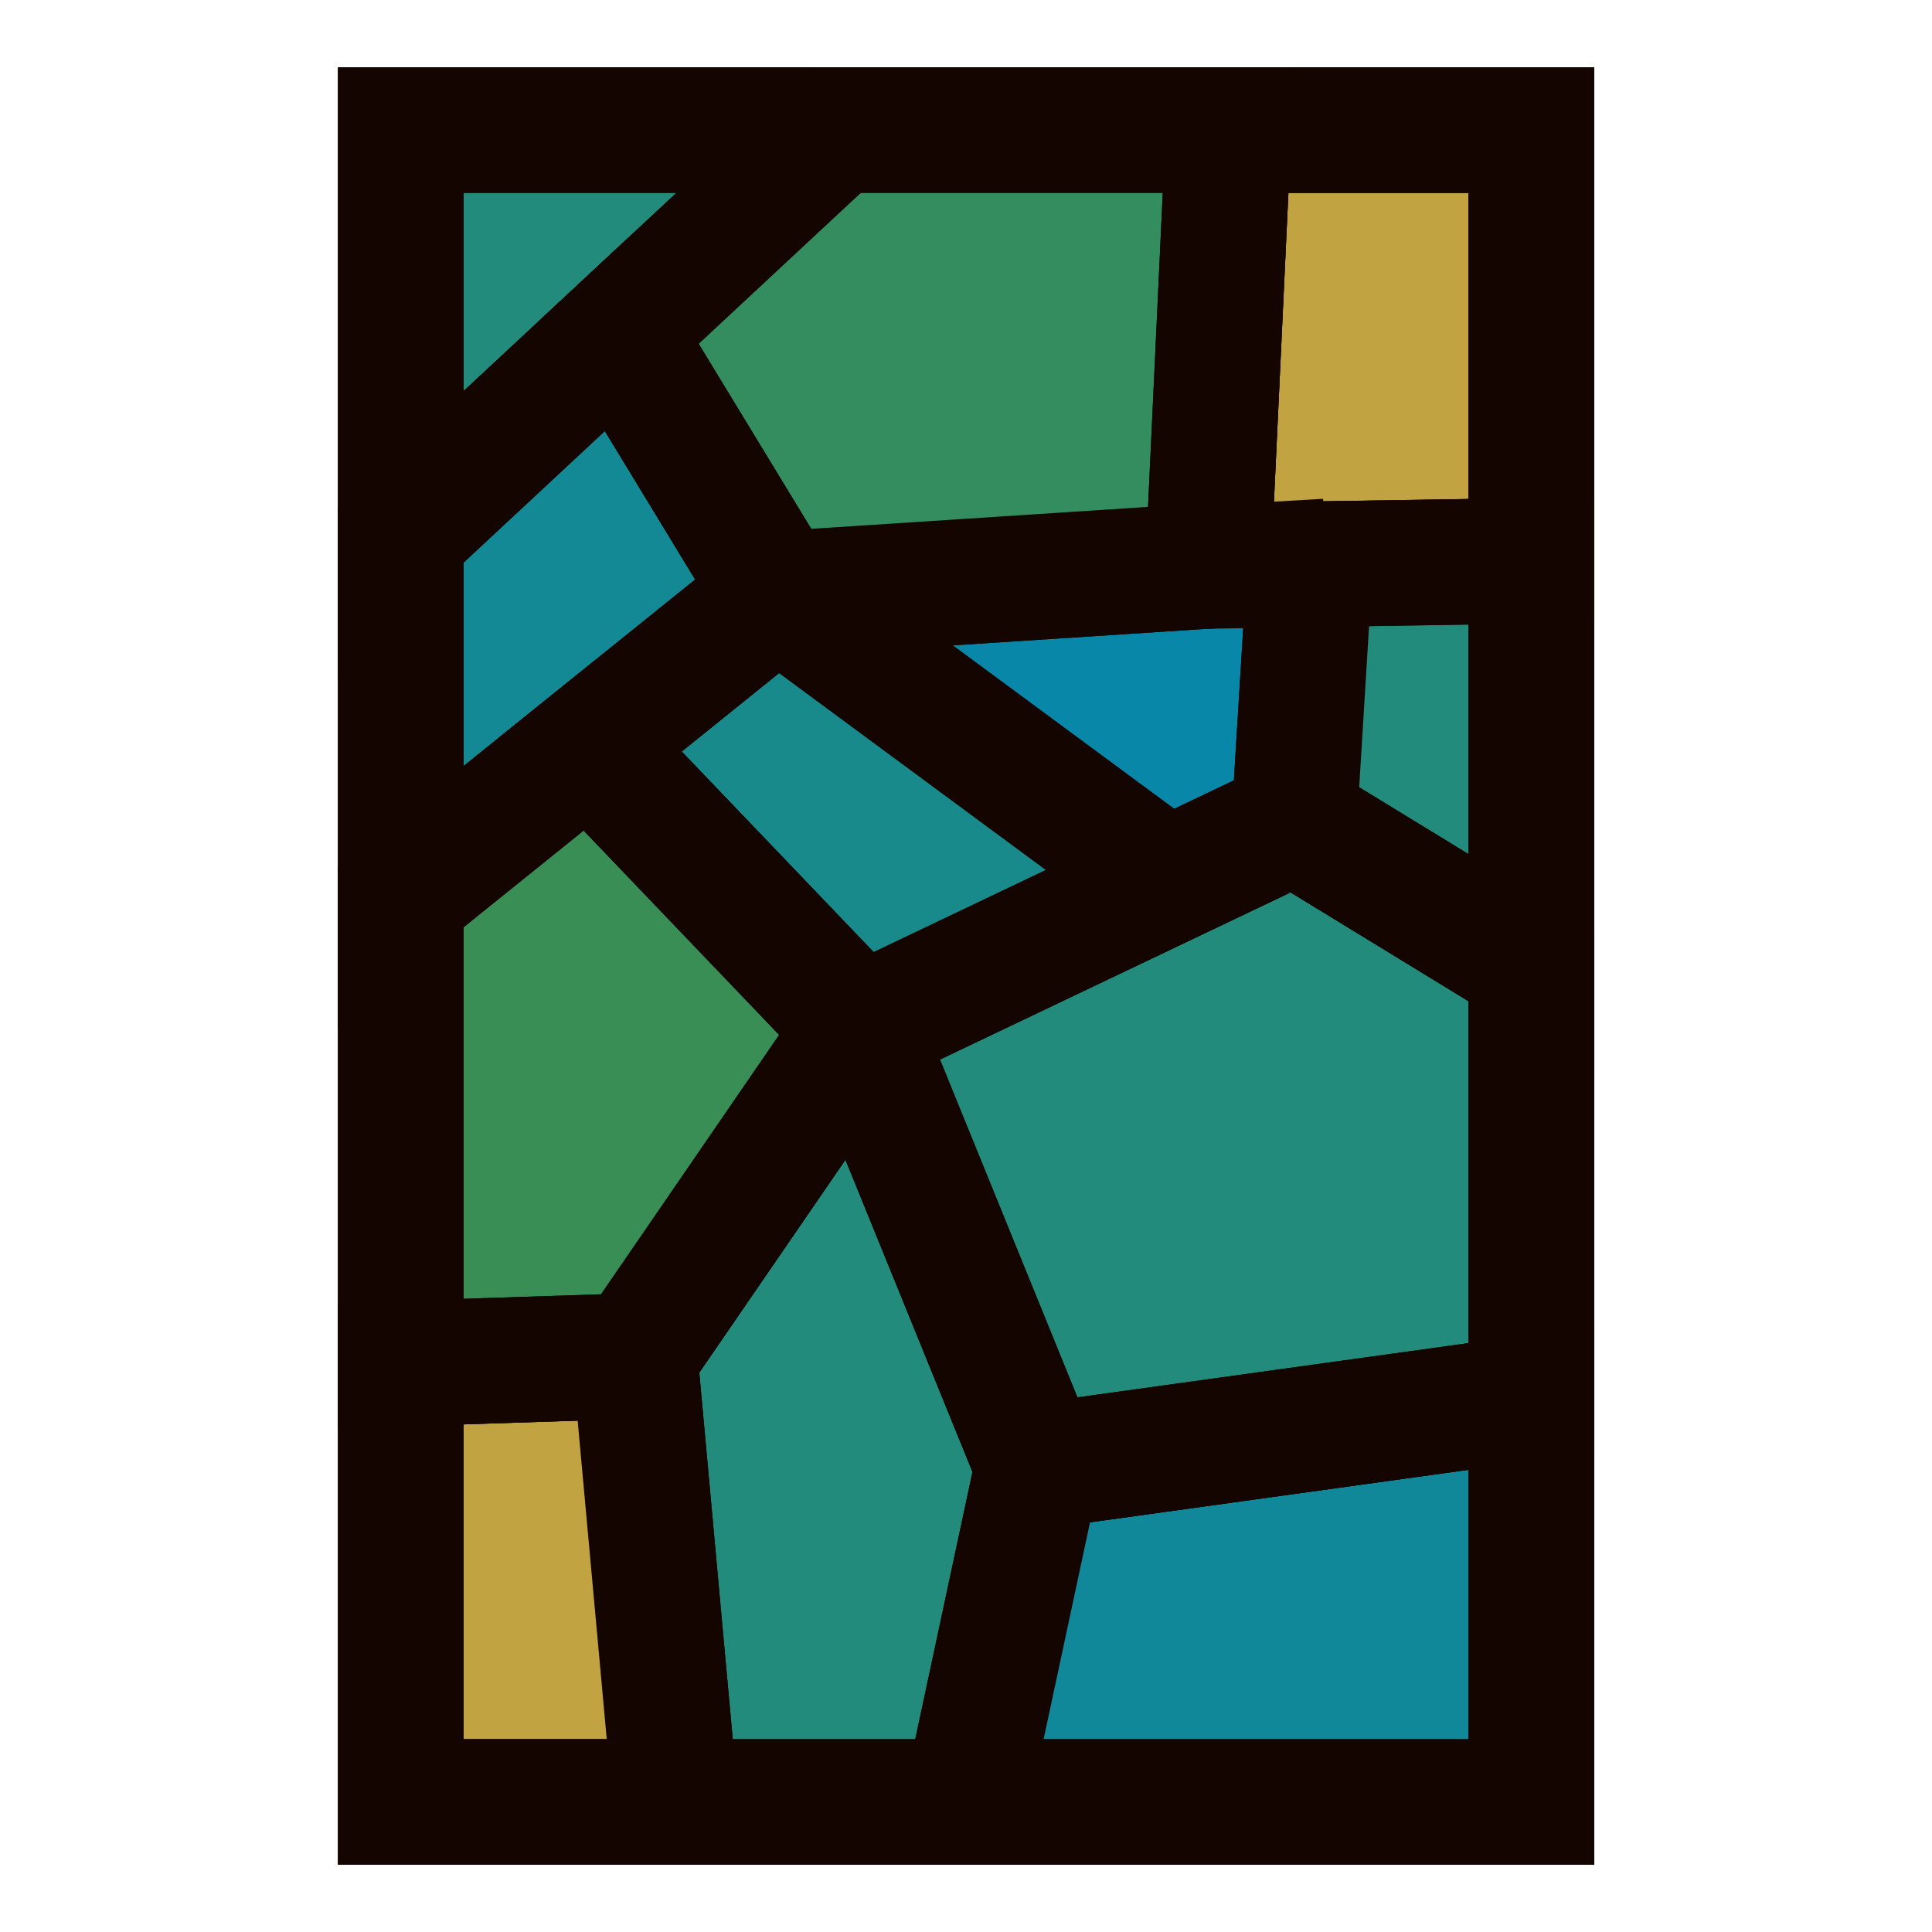
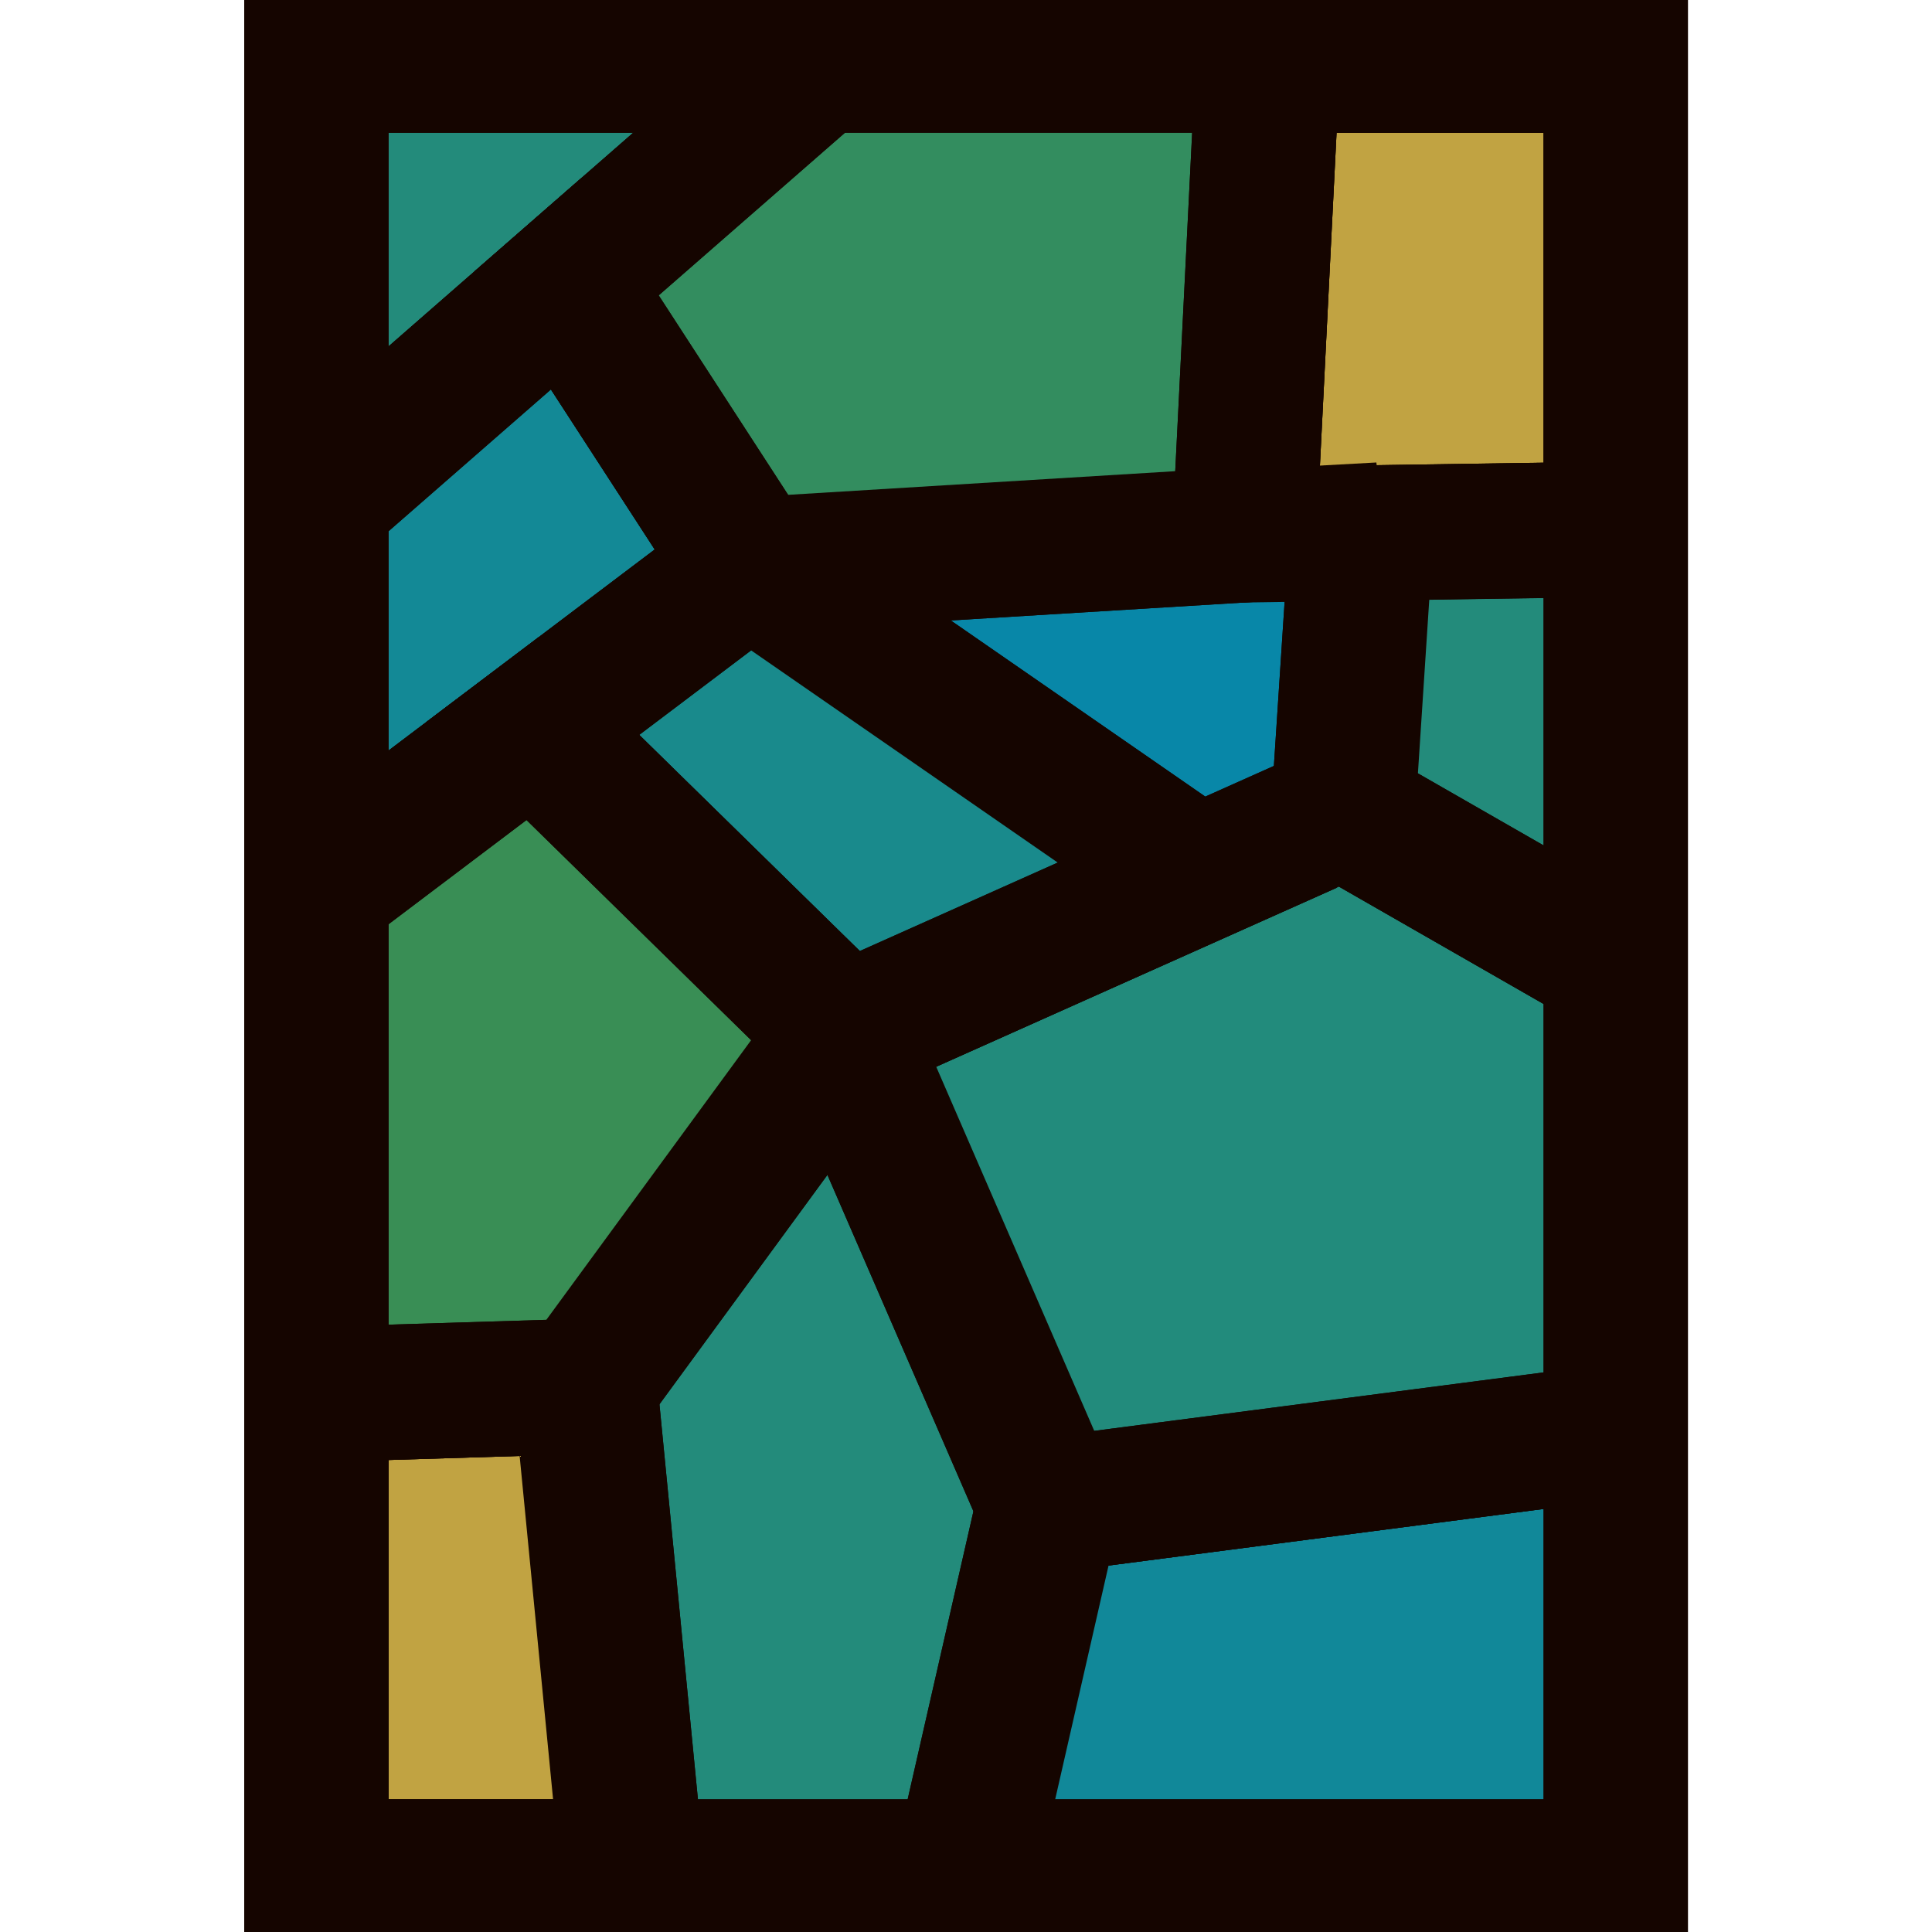
<svg xmlns="http://www.w3.org/2000/svg" width="64" height="64" viewBox="0 0 16.933 16.933" version="1.1" id="svg1">
  <defs id="defs1" />
  <g id="layer1">
-     <g id="g24" transform="translate(-0.2226384,0.246448)">
+     <g id="g24" transform="matrix(1.149371,0,0,1.077746,-1.520571,-0.3926414)">
      <path style="fill:#238b7b;fill-opacity:1;stroke:#150500;stroke-width:1.1;stroke-linecap:round;stroke-linejoin:miter;stroke-dasharray:none;stroke-dashoffset:14.627;stroke-opacity:1;paint-order:stroke markers fill" d="M 6.143,15.547 5.785,11.638 7.757,8.766 9.319,12.604 8.689,15.547 Z" id="path11" />
      <path style="fill:#c1a342;fill-opacity:1;stroke:#150500;stroke-width:1.1;stroke-linecap:round;stroke-linejoin:miter;stroke-dasharray:none;stroke-dashoffset:14.627;stroke-opacity:1;paint-order:stroke markers fill" d="m 3.736,11.705 2.05,-0.067 0.357,3.909 H 3.736 Z" id="path1" />
      <path style="fill:#c1a342;fill-opacity:1;stroke:#150500;stroke-width:1.1;stroke-linecap:round;stroke-linejoin:miter;stroke-dasharray:none;stroke-dashoffset:14.627;stroke-opacity:1;paint-order:stroke markers fill" d="m 10.99,0.894 -0.179,3.82 2.832,-0.045 V 0.894 Z" id="path2" />
      <rect style="fill:none;stroke:#150500;stroke-width:1.1;stroke-linecap:round;stroke-linejoin:miter;stroke-dasharray:none;stroke-dashoffset:3.87;stroke-opacity:1;paint-order:stroke markers fill" id="rect1" width="9.908" height="14.653" x="3.736" y="0.894" />
      <path style="fill:#238b7b;fill-opacity:1;stroke:#150500;stroke-width:1.1;stroke-linecap:round;stroke-linejoin:miter;stroke-dasharray:none;stroke-dashoffset:14.627;stroke-opacity:1;paint-order:stroke markers fill" d="M 3.736,4.445 7.55,0.894 H 3.736 Z" id="path3" />
      <path style="fill:#0887a8;fill-opacity:1;stroke:#150500;stroke-width:1.1;stroke-linecap:round;stroke-linejoin:miter;stroke-dasharray:none;stroke-dashoffset:14.627;stroke-opacity:1;paint-order:stroke markers fill" d="M 11.327,4.705 7.445,4.932 10.997,7.36 11.566,6.95 Z" id="path12" />
      <path style="fill:#138996;fill-opacity:1;stroke:#150500;stroke-width:1.1;stroke-linecap:round;stroke-linejoin:miter;stroke-dasharray:none;stroke-dashoffset:14.627;stroke-opacity:1;paint-order:stroke markers fill" d="M 5.643,2.669 7.036,4.959 3.736,7.617 V 4.445 Z" id="path4" />
      <path style="fill:#338d5f;fill-opacity:1;stroke:#150500;stroke-width:1.1;stroke-linecap:round;stroke-linejoin:miter;stroke-dasharray:none;stroke-dashoffset:14.627;stroke-opacity:1;paint-order:stroke markers fill" d="m 7.036,4.959 3.775,-0.246 0.179,-3.82 H 7.55 L 5.643,2.669 Z" id="path5" />
      <path style="fill:#118899;fill-opacity:1;stroke:#150500;stroke-width:1.1;stroke-linecap:round;stroke-linejoin:miter;stroke-dasharray:none;stroke-dashoffset:14.627;stroke-opacity:1;paint-order:stroke markers fill" d="M 13.643,12.004 9.319,12.604 8.689,15.547 h 4.954 z" id="path6" />
      <path style="fill:#228b7c;fill-opacity:1;stroke:#150500;stroke-width:1.1;stroke-linecap:round;stroke-linejoin:miter;stroke-dasharray:none;stroke-dashoffset:14.627;stroke-opacity:1;paint-order:stroke markers fill" d="M 9.319,12.604 7.757,8.766 11.566,6.95 13.643,8.22 v 3.784 z" id="path7" />
      <path style="fill:#198a8c;fill-opacity:1;stroke:#150500;stroke-width:1.1;stroke-linecap:round;stroke-linejoin:miter;stroke-dasharray:none;stroke-dashoffset:14.627;stroke-opacity:1;paint-order:stroke markers fill" d="M 7.757,8.766 5.386,6.288 7.036,4.959 10.453,7.481 Z" id="path8" />
      <path style="fill:#238b7b;fill-opacity:1;stroke:#150500;stroke-width:1.1;stroke-linecap:round;stroke-linejoin:miter;stroke-dasharray:none;stroke-dashoffset:14.627;stroke-opacity:1;paint-order:stroke markers fill" d="m 11.566,6.95 0.138,-2.251 1.939,-0.031 V 8.22 Z" id="path9" />
      <path style="fill:#398e55;fill-opacity:1;stroke:#150500;stroke-width:1.1;stroke-linecap:round;stroke-linejoin:miter;stroke-dasharray:none;stroke-dashoffset:14.627;stroke-opacity:1;paint-order:stroke markers fill" d="M 7.757,8.766 5.785,11.638 3.736,11.705 V 7.617 L 5.386,6.288 Z" id="path10" />
      <path style="fill:none;fill-opacity:1;stroke:#150500;stroke-width:1.1;stroke-linecap:round;stroke-linejoin:miter;stroke-dasharray:none;stroke-dashoffset:14.627;stroke-opacity:1;paint-order:stroke markers fill" d="m 3.736,11.705 2.05,-0.067 0.357,3.909 H 3.736 Z" id="path14" />
      <path style="fill:none;fill-opacity:1;stroke:#150500;stroke-width:1.1;stroke-linecap:round;stroke-linejoin:miter;stroke-dasharray:none;stroke-dashoffset:14.627;stroke-opacity:1;paint-order:stroke markers fill" d="m 10.99,0.894 -0.179,3.82 2.832,-0.045 V 0.894 Z" id="path15" />
      <rect style="fill:none;stroke:#150500;stroke-width:1.1;stroke-linecap:round;stroke-linejoin:miter;stroke-dasharray:none;stroke-dashoffset:3.87;stroke-opacity:1;paint-order:stroke markers fill" id="rect15" width="9.908" height="14.653" x="3.736" y="0.894" />
      <path style="fill:none;fill-opacity:1;stroke:#150500;stroke-width:1.1;stroke-linecap:round;stroke-linejoin:miter;stroke-dasharray:none;stroke-dashoffset:14.627;stroke-opacity:1;paint-order:stroke markers fill" d="M 3.736,4.445 7.55,0.894 H 3.736 Z" id="path16" />
      <path style="fill:none;fill-opacity:1;stroke:#150500;stroke-width:1.1;stroke-linecap:round;stroke-linejoin:miter;stroke-dasharray:none;stroke-dashoffset:14.627;stroke-opacity:1;paint-order:stroke markers fill" d="M 5.643,2.669 7.036,4.959 3.736,7.617 V 4.445 Z" id="path18" />
      <path style="fill:none;fill-opacity:1;stroke:#150500;stroke-width:1.1;stroke-linecap:round;stroke-linejoin:miter;stroke-dasharray:none;stroke-dashoffset:14.627;stroke-opacity:1;paint-order:stroke markers fill" d="m 7.036,4.959 3.775,-0.246 0.179,-3.82 H 7.55 L 5.643,2.669 Z" id="path19" />
      <path style="fill:none;fill-opacity:1;stroke:#150500;stroke-width:1.1;stroke-linecap:round;stroke-linejoin:miter;stroke-dasharray:none;stroke-dashoffset:14.627;stroke-opacity:1;paint-order:stroke markers fill" d="M 13.643,12.004 9.319,12.604 8.689,15.547 h 4.954 z" id="path20" />
      <path style="fill:none;fill-opacity:1;stroke:#150500;stroke-width:1.1;stroke-linecap:round;stroke-linejoin:miter;stroke-dasharray:none;stroke-dashoffset:14.627;stroke-opacity:1;paint-order:stroke markers fill" d="M 9.319,12.604 7.757,8.766 11.566,6.95 13.643,8.22 v 3.784 z" id="path21" />
      <path style="fill:none;fill-opacity:1;stroke:#150500;stroke-width:1.1;stroke-linecap:round;stroke-linejoin:miter;stroke-dasharray:none;stroke-dashoffset:14.627;stroke-opacity:1;paint-order:stroke markers fill" d="M 7.757,8.766 5.386,6.288 7.036,4.959 10.453,7.481 Z" id="path22" />
      <path style="fill:none;fill-opacity:1;stroke:#150500;stroke-width:1.1;stroke-linecap:round;stroke-linejoin:miter;stroke-dasharray:none;stroke-dashoffset:14.627;stroke-opacity:1;paint-order:stroke markers fill" d="m 11.566,6.95 0.138,-2.251 1.939,-0.031 V 8.22 Z" id="path23" />
      <path style="fill:none;fill-opacity:1;stroke:#150500;stroke-width:1.1;stroke-linecap:round;stroke-linejoin:miter;stroke-dasharray:none;stroke-dashoffset:14.627;stroke-opacity:1;paint-order:stroke markers fill" d="M 7.757,8.766 5.785,11.638 3.736,11.705 V 7.617 L 5.386,6.288 Z" id="path24" />
    </g>
  </g>
</svg>
